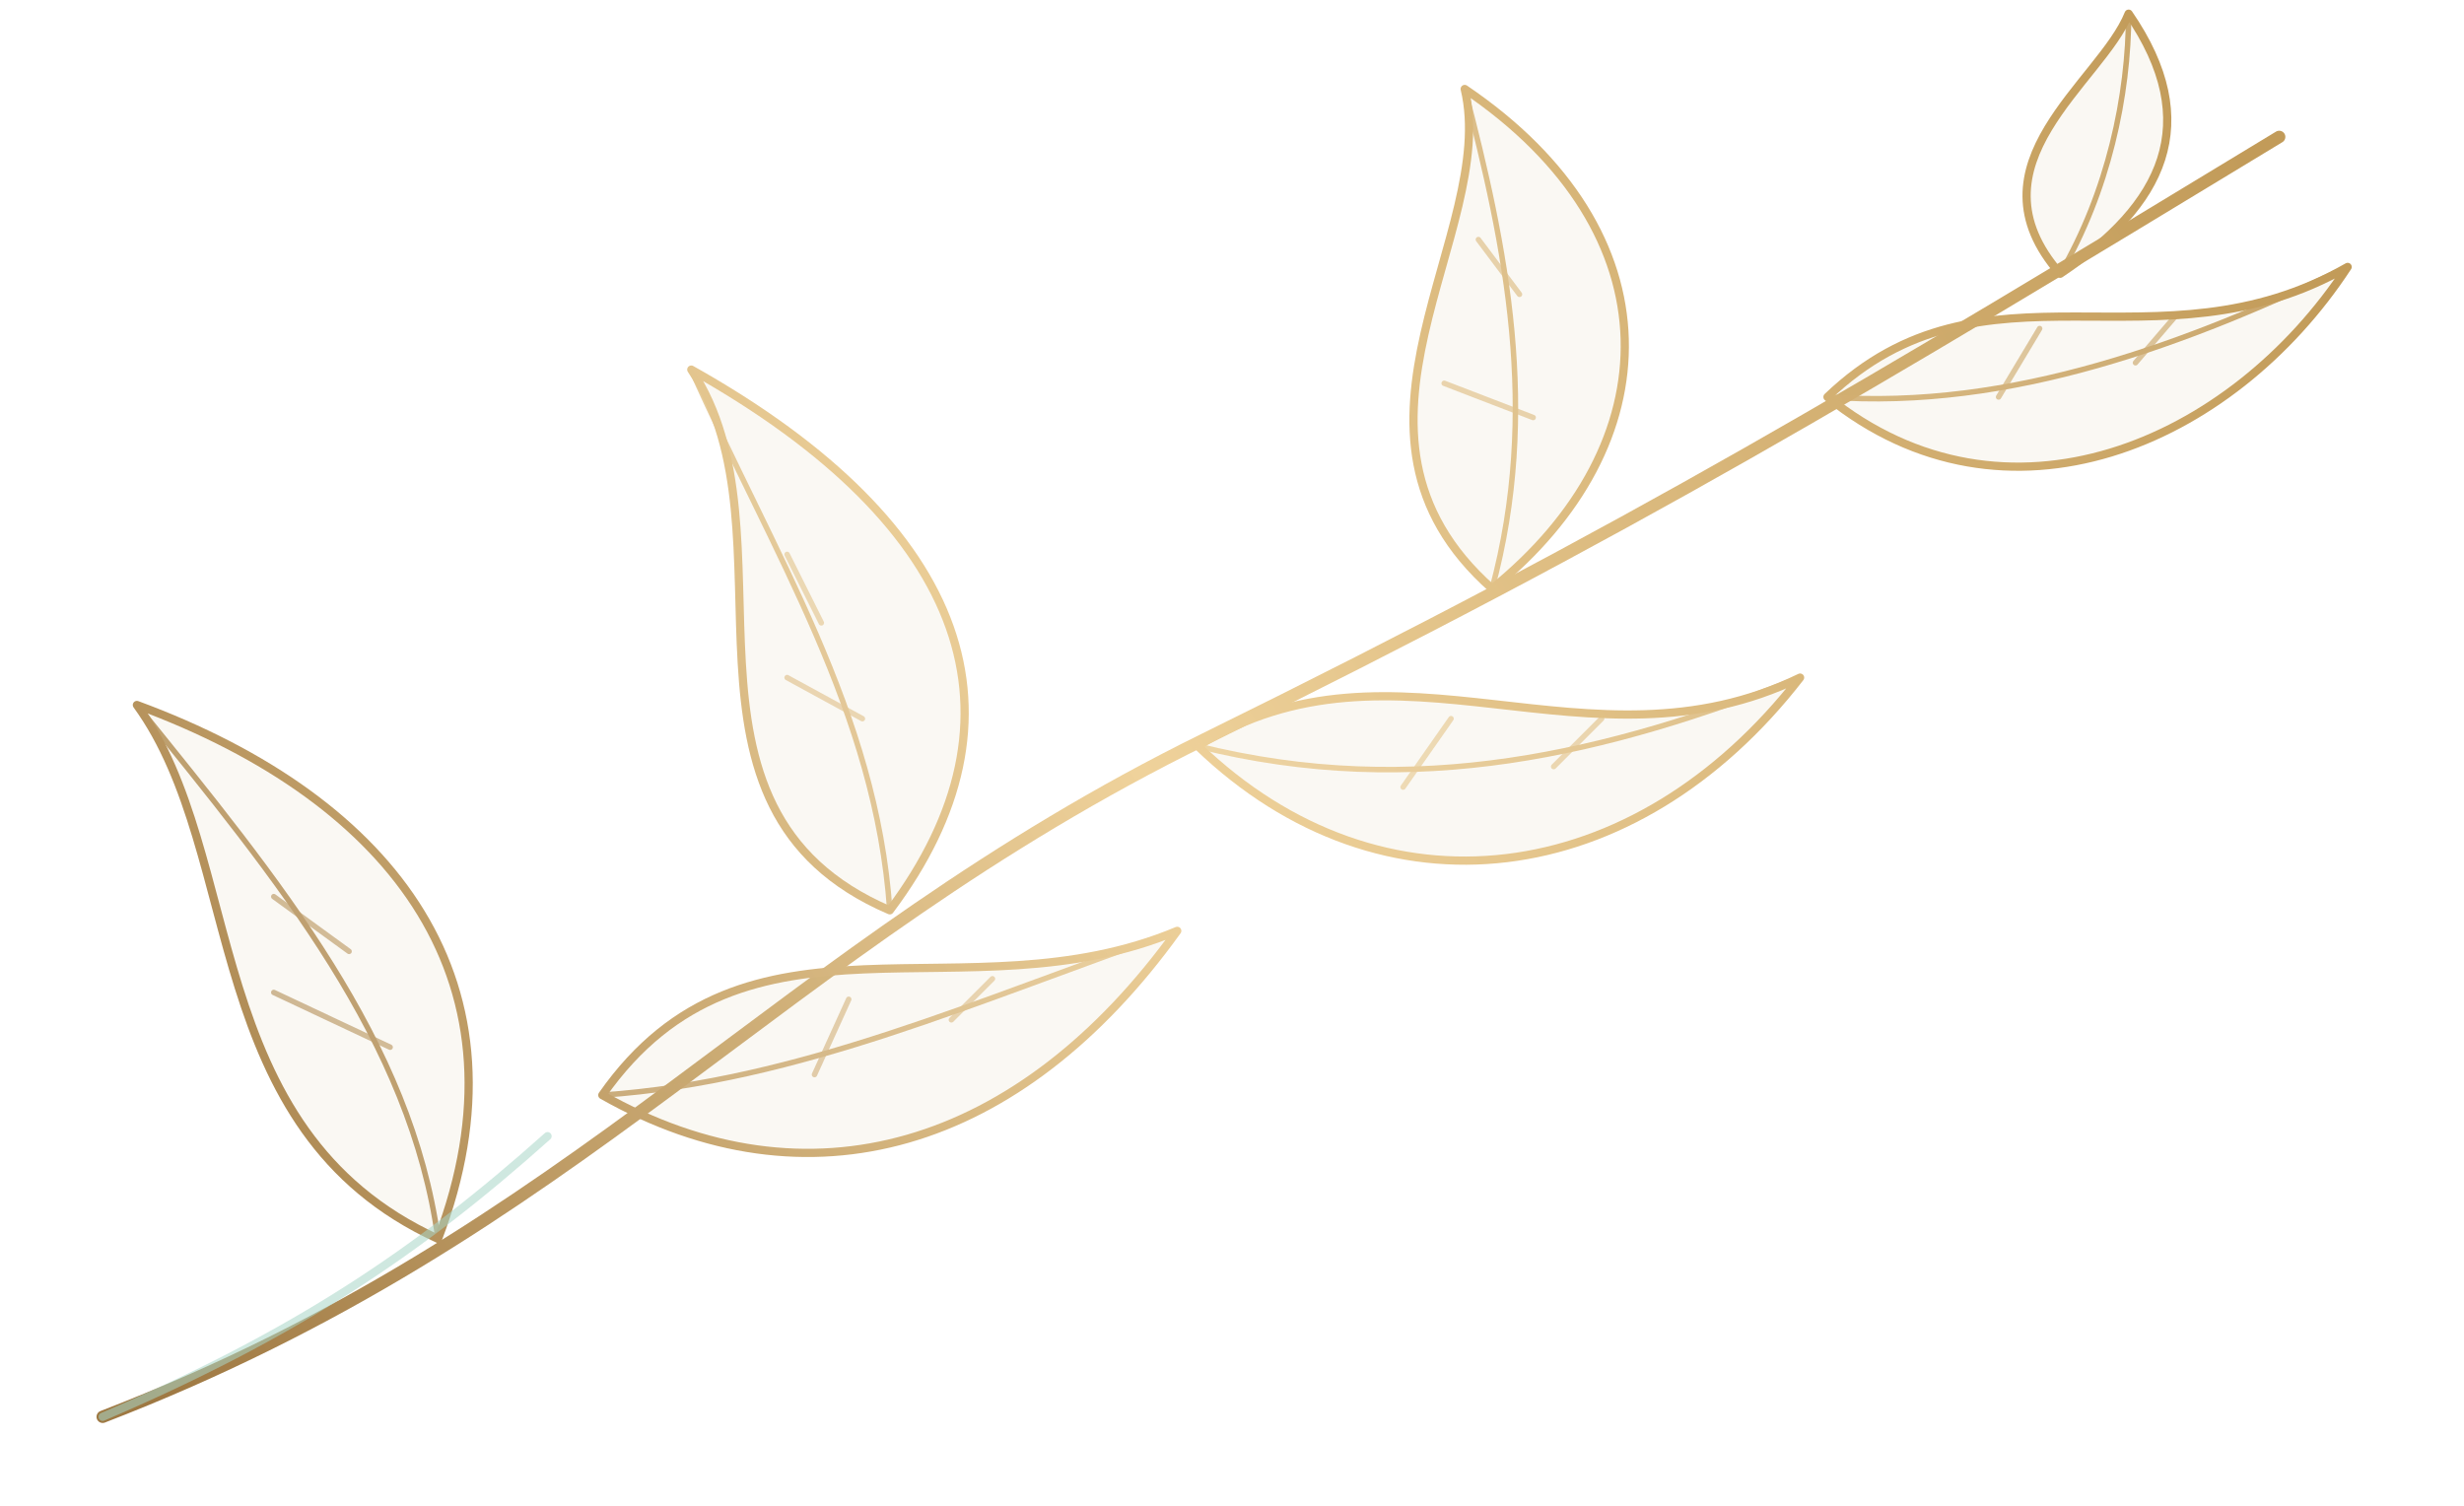
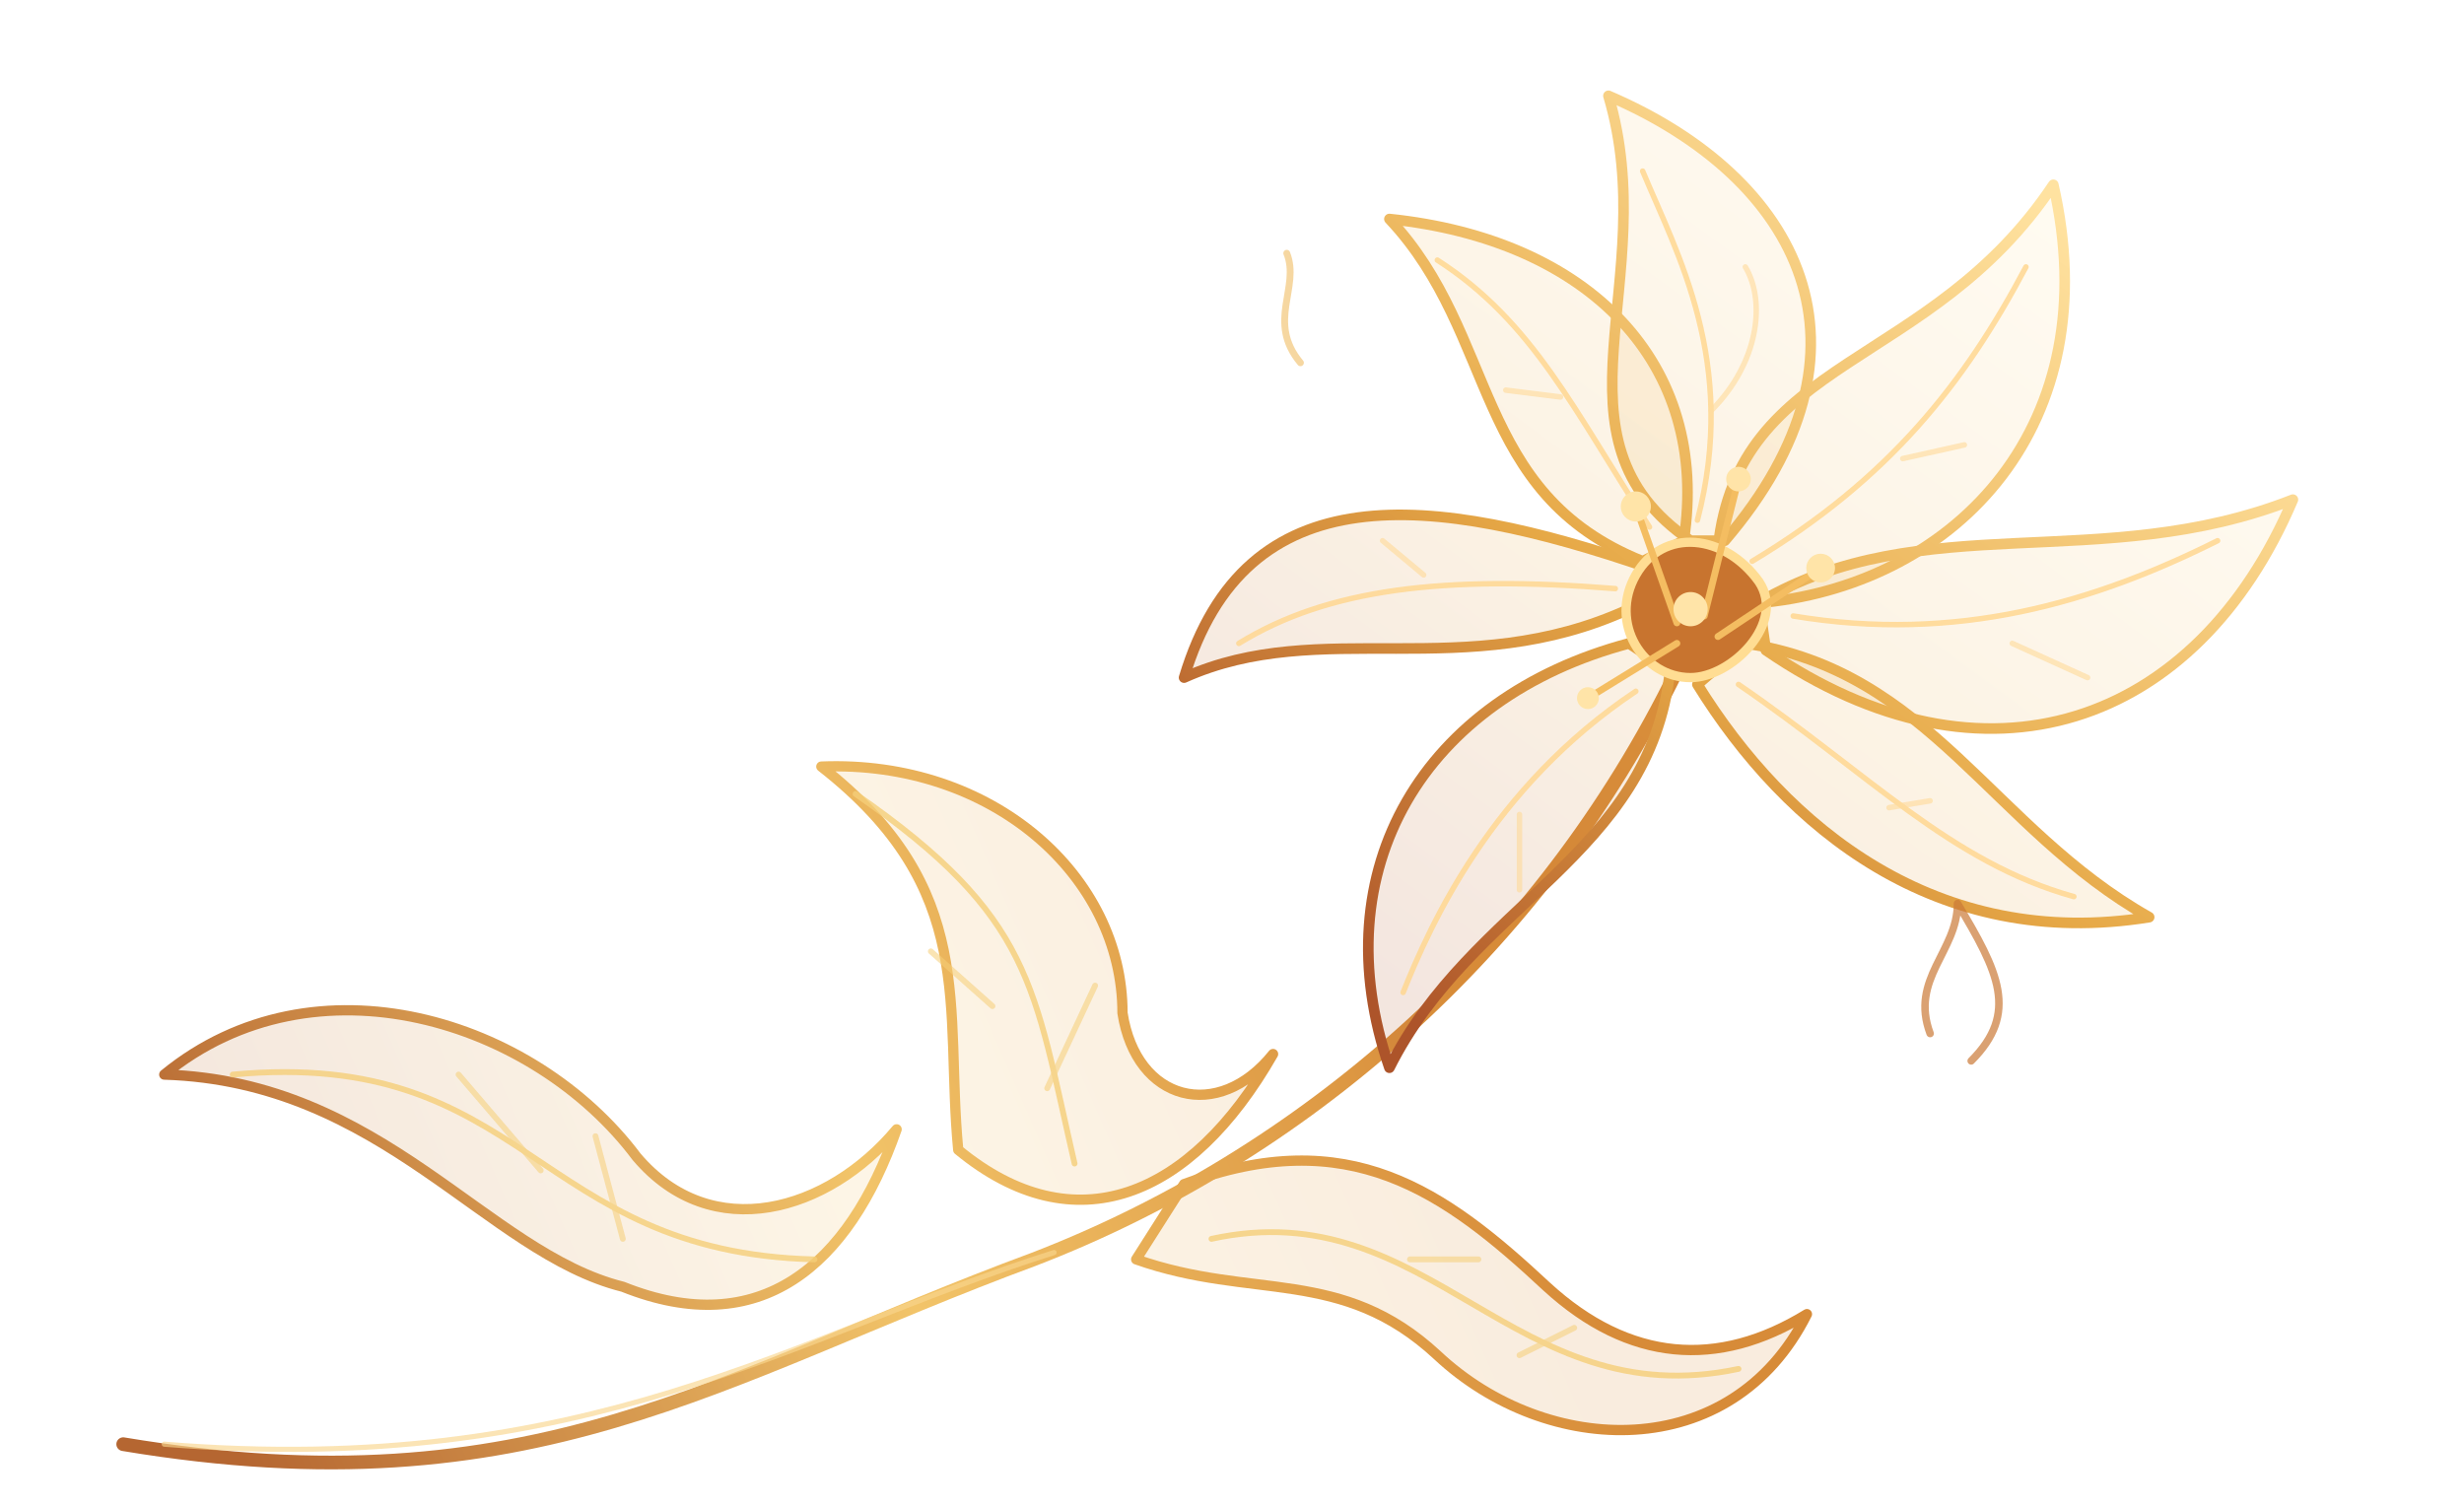
<svg xmlns="http://www.w3.org/2000/svg" viewBox="0 0 360 220" fill="none">
  <defs>
-     <linearGradient id="gold" x1="22" y1="204" x2="324" y2="16" gradientUnits="userSpaceOnUse">
-       <stop stop-color="#9e7842" />
-       <stop offset=".48" stop-color="#efd29b" />
-       <stop offset="1" stop-color="#c29b59" />
+     <linearGradient id="petal-gold" x1="201" y1="145" x2="290" y2="24" gradientUnits="userSpaceOnUse">
+       <stop stop-color="#ad542a" />
+       <stop offset=".45" stop-color="#e6a846" />
+       <stop offset="1" stop-color="#ffe2a0" />
+     </linearGradient>
+     <linearGradient id="leaf-gold" x1="28" y1="196" x2="202" y2="120" gradientUnits="userSpaceOnUse">
+       <stop stop-color="#b56631" />
+       <stop offset=".52" stop-color="#f2c469" />
+       <stop offset="1" stop-color="#d78b38" />
    </linearGradient>
  </defs>
-   <g stroke="url(#gold)" stroke-linecap="round" stroke-linejoin="round">
-     <path d="M15 207C85 180 113 139 176 108S272 57 333 20" stroke-width="1.8" />
-     <g fill="#c5a36d" fill-opacity=".08" stroke-width="1.2">
-       <path d="M64 181C29 165 36 125 20 103C58 117 78 144 64 181Z" />
-       <path d="M88 160C109 130 141 149 172 136C149 168 118 177 88 160Z" />
-       <path d="M130 133C95 118 117 78 101 54C142 77 151 105 130 133Z" />
-       <path d="M175 109C204 91 232 114 263 99C239 130 202 135 175 109Z" />
-       <path d="M218 86C192 63 219 34 214 13C245 34 244 65 218 86Z" />
-       <path d="M267 58C290 36 315 55 343 39C326 65 293 79 267 58Z" />
-       <path d="M301 40C287 24 307 12 311 2C322 18 316 30 301 40Z" />
+   <g stroke-linecap="round" stroke-linejoin="round">
+     <path d="M18 211C78 221 105 201 151 184C190 169 225 139 245 98" stroke="url(#leaf-gold)" stroke-width="2" />
+     <path d="M24 211C86 216 116 195 154 183" stroke="#f9d68d" stroke-width=".75" opacity=".65" />
+     <g fill="url(#leaf-gold)" fill-opacity=".17" stroke="url(#leaf-gold)" stroke-width="1.5">
+       <path d="M91 188C71 183 56 158 24 157C46 139 78 149 93 169C104 182 121 177 131 165C124 185 111 196 91 188Z" />
+       <path d="M140 168C138 147 143 130 120 112C145 111 164 128 164 148C166 161 178 164 186 154C174 175 157 182 140 168Z" />
+       <path d="M173 173C197 164 211 174 226 188C238 199 251 200 264 192C253 214 226 213 210 198C196 185 183 190 166 184Z" />
    </g>
-     <g stroke-width=".8" opacity=".88">
-       <path d="M64 181C60 152 41 129 20 103M88 160C117 158 143 146 172 136M130 133C128 104 113 81 101 54M175 109C207 117 235 110 263 99M218 86C225 60 220 36 214 13M267 58C294 60 320 50 343 39M301 40C308 28 311 14 311 2" />
-       <path d="M57 153L40 145M51 139L40 131M119 157L124 146M139 149L145 143M126 105L115 99M120 91L115 81M205 115L212 105M227 112L234 105M224 61L211 56M222 43L216 35M292 58L298 48M312 53L318 46" opacity=".7" />
+     <g stroke="#f5ce78" stroke-width=".85" opacity=".8">
+       <path d="M119 184C78 183 77 153 34 157M157 170C151 144 151 134 125 116M177 181C209 174 221 207 254 200" />
+       <path d="M79 171L67 157M91 181L87 166M145 147L136 139M153 159L160 144M206 184L216 184M222 198L230 194" opacity=".7" />
    </g>
+     <g fill="url(#petal-gold)" fill-opacity=".15" stroke="url(#petal-gold)" stroke-width="1.55">
+       <path d="M247 79C225 64 243 41 235 14C263 26 276 51 252 79Z" />
+       <path d="M251 80C254 52 282 54 300 27C308 62 286 85 258 88Z" />
+       <path d="M257 88C281 74 307 84 335 73C321 106 290 117 258 95Z" />
+       <path d="M255 94C282 98 291 121 314 134C283 139 261 121 248 100Z" />
+       <path d="M244 98C241 125 215 132 203 156C193 127 208 102 238 94Z" />
+       <path d="M238 89C214 100 193 90 173 99C182 69 209 72 241 83Z" />
+       <path d="M240 82C215 72 219 49 203 32C232 35 250 53 246 79Z" />
+     </g>
+     <g stroke="#ffd790" stroke-width=".8" opacity=".85">
+       <path d="M248 76C254 53 245 37 240 25M256 82C276 70 287 56 296 39M262 90C286 94 306 88 324 79M254 100C273 113 285 126 303 131M239 101C218 115 209 135 205 145M236 86C211 84 194 86 181 94M241 77C230 60 224 47 210 38" />
+       <path d="M250 60C257 53 258 44 255 39M278 67L287 65M294 94L305 99M276 118L282 117M222 119L222 130M208 84L202 79M228 58L220 57" opacity=".65" />
+     </g>
+     <path d="M239 84C243 77 252 78 257 85C261 91 253 99 247 99C240 99 235 91 239 84Z" fill="#c8742f" stroke="#ffdd93" stroke-width="1.35" />
+     <path d="M245 91L239 74M249 90L254 70M251 93L266 83M245 94L232 102" stroke="#f4bd61" stroke-width="1" />
+     <g fill="#ffe4a8">
+       <circle cx="239" cy="74" r="2.2" />
+       <circle cx="254" cy="70" r="1.8" />
+       <circle cx="266" cy="83" r="2.1" />
+       <circle cx="232" cy="102" r="1.6" />
+       <circle cx="247" cy="89" r="2.5" />
+     </g>
+     <path d="M282 151C279 143 286 139 286 132C292 142 295 148 288 155" stroke="#cb7936" stroke-width="1.1" opacity=".7" />
+     <path d="M190 53C185 47 190 42 188 37" stroke="#f0bc63" stroke-width="1" opacity=".6" />
  </g>
-   <path d="M15 207C43 195 61 183 80 166" stroke="#a8d4c6" stroke-opacity=".55" stroke-width="1.2" stroke-linecap="round" />
</svg>
